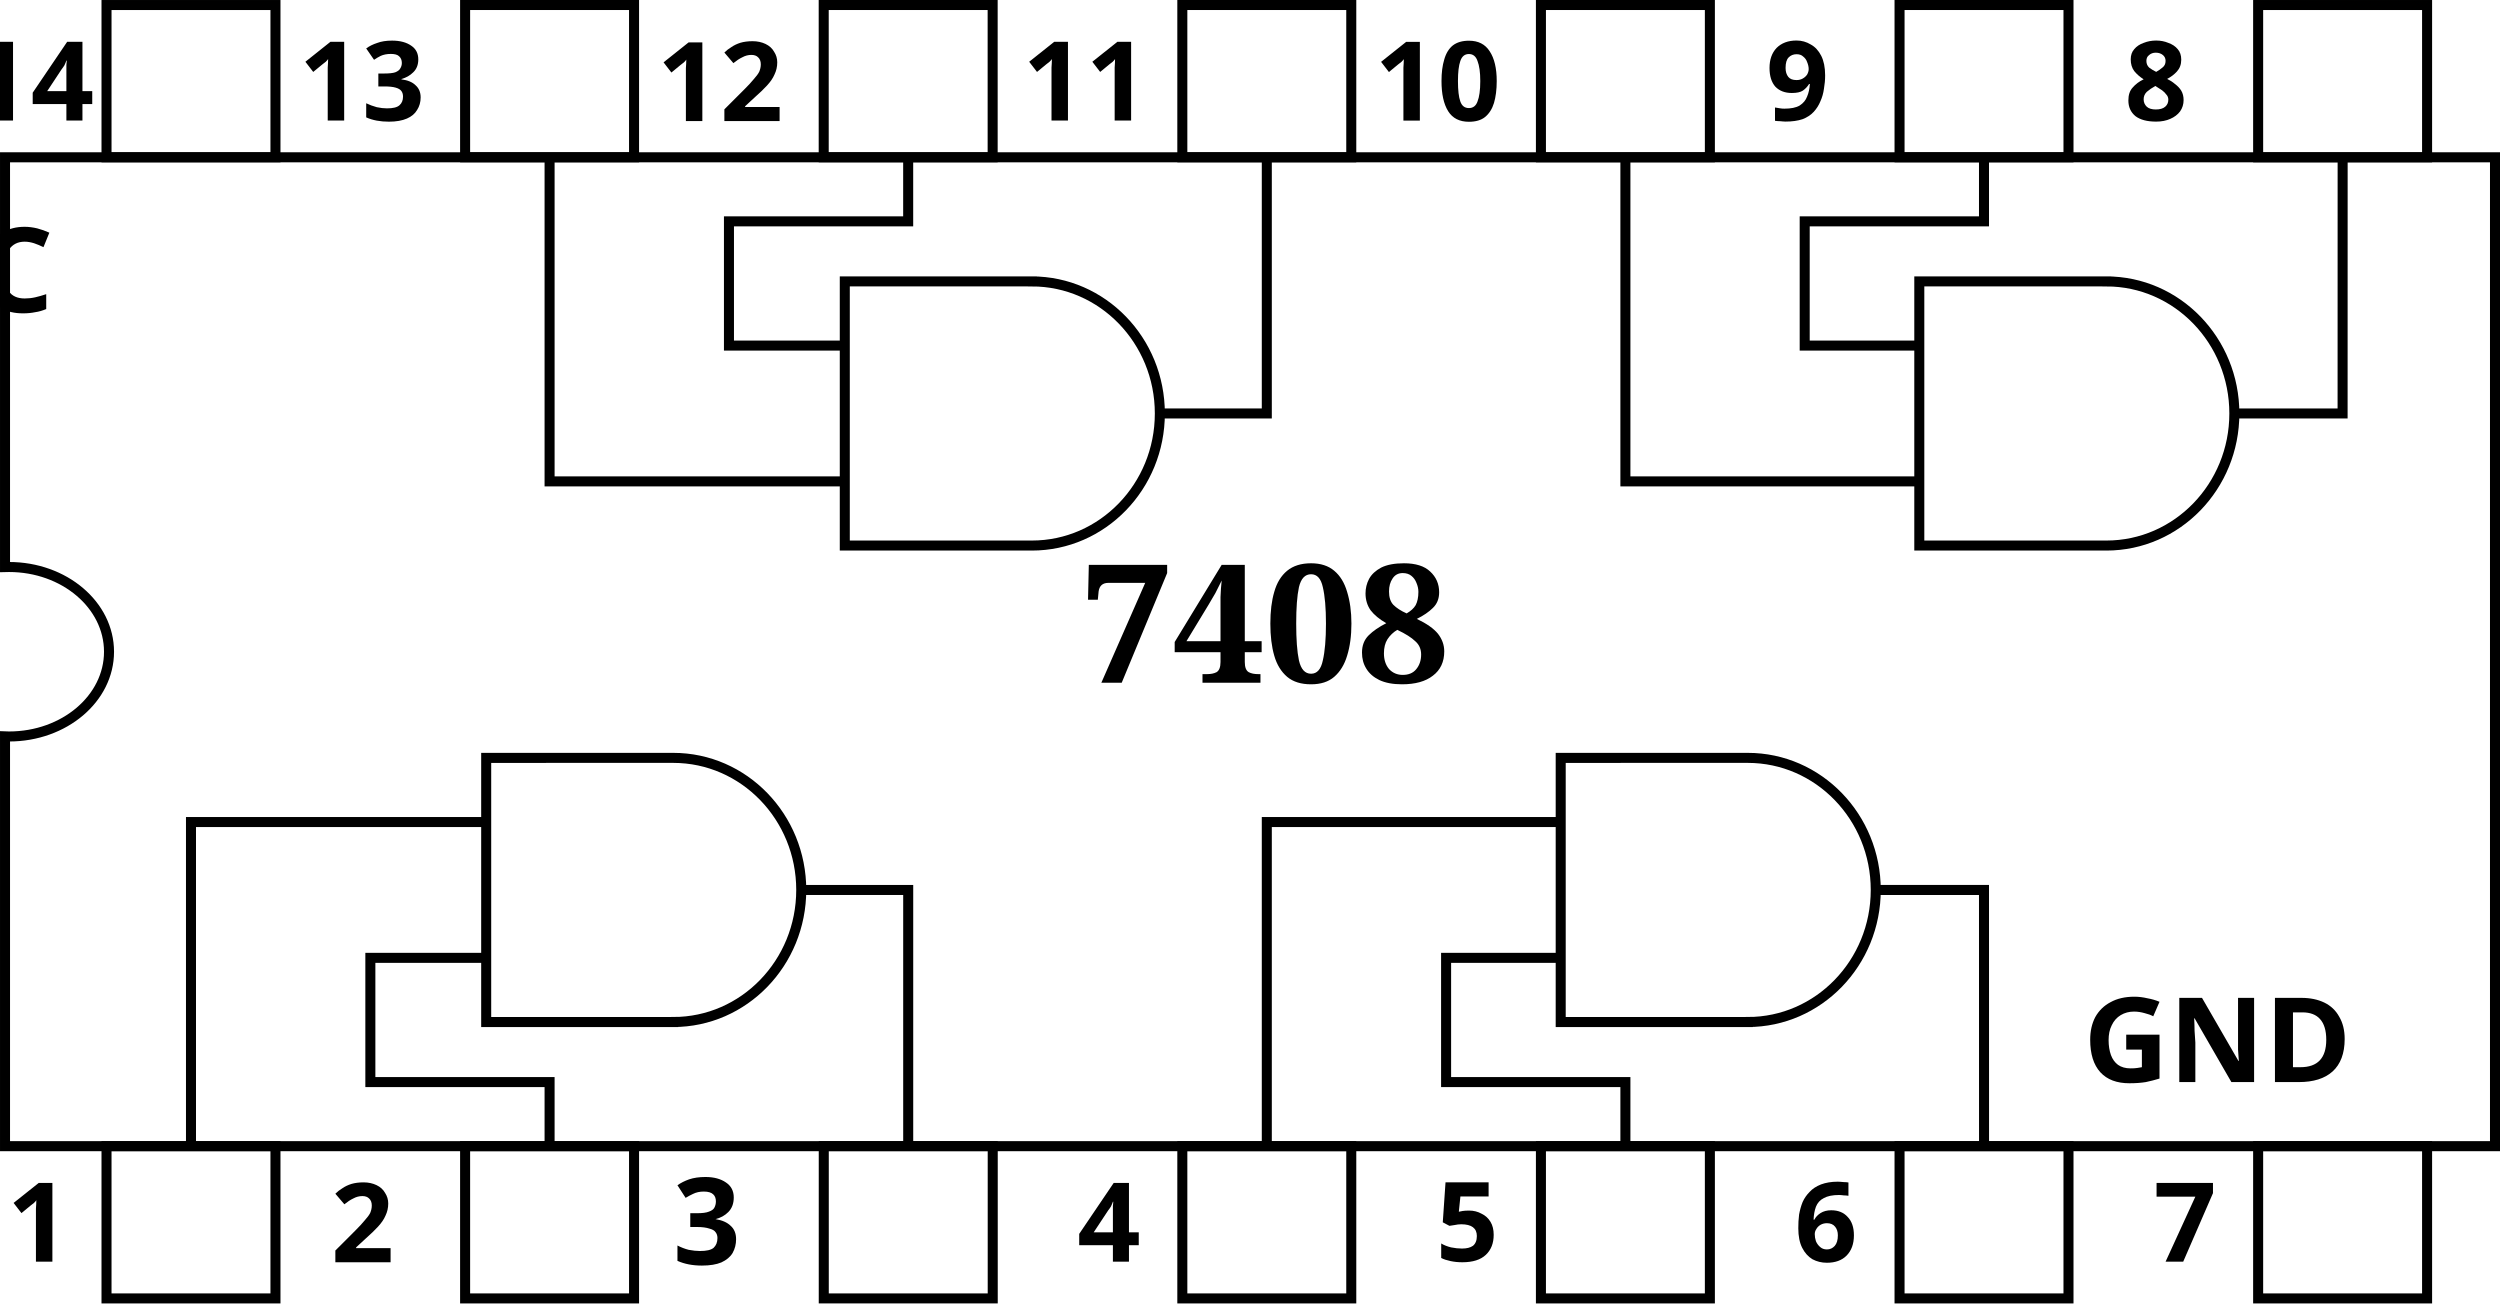
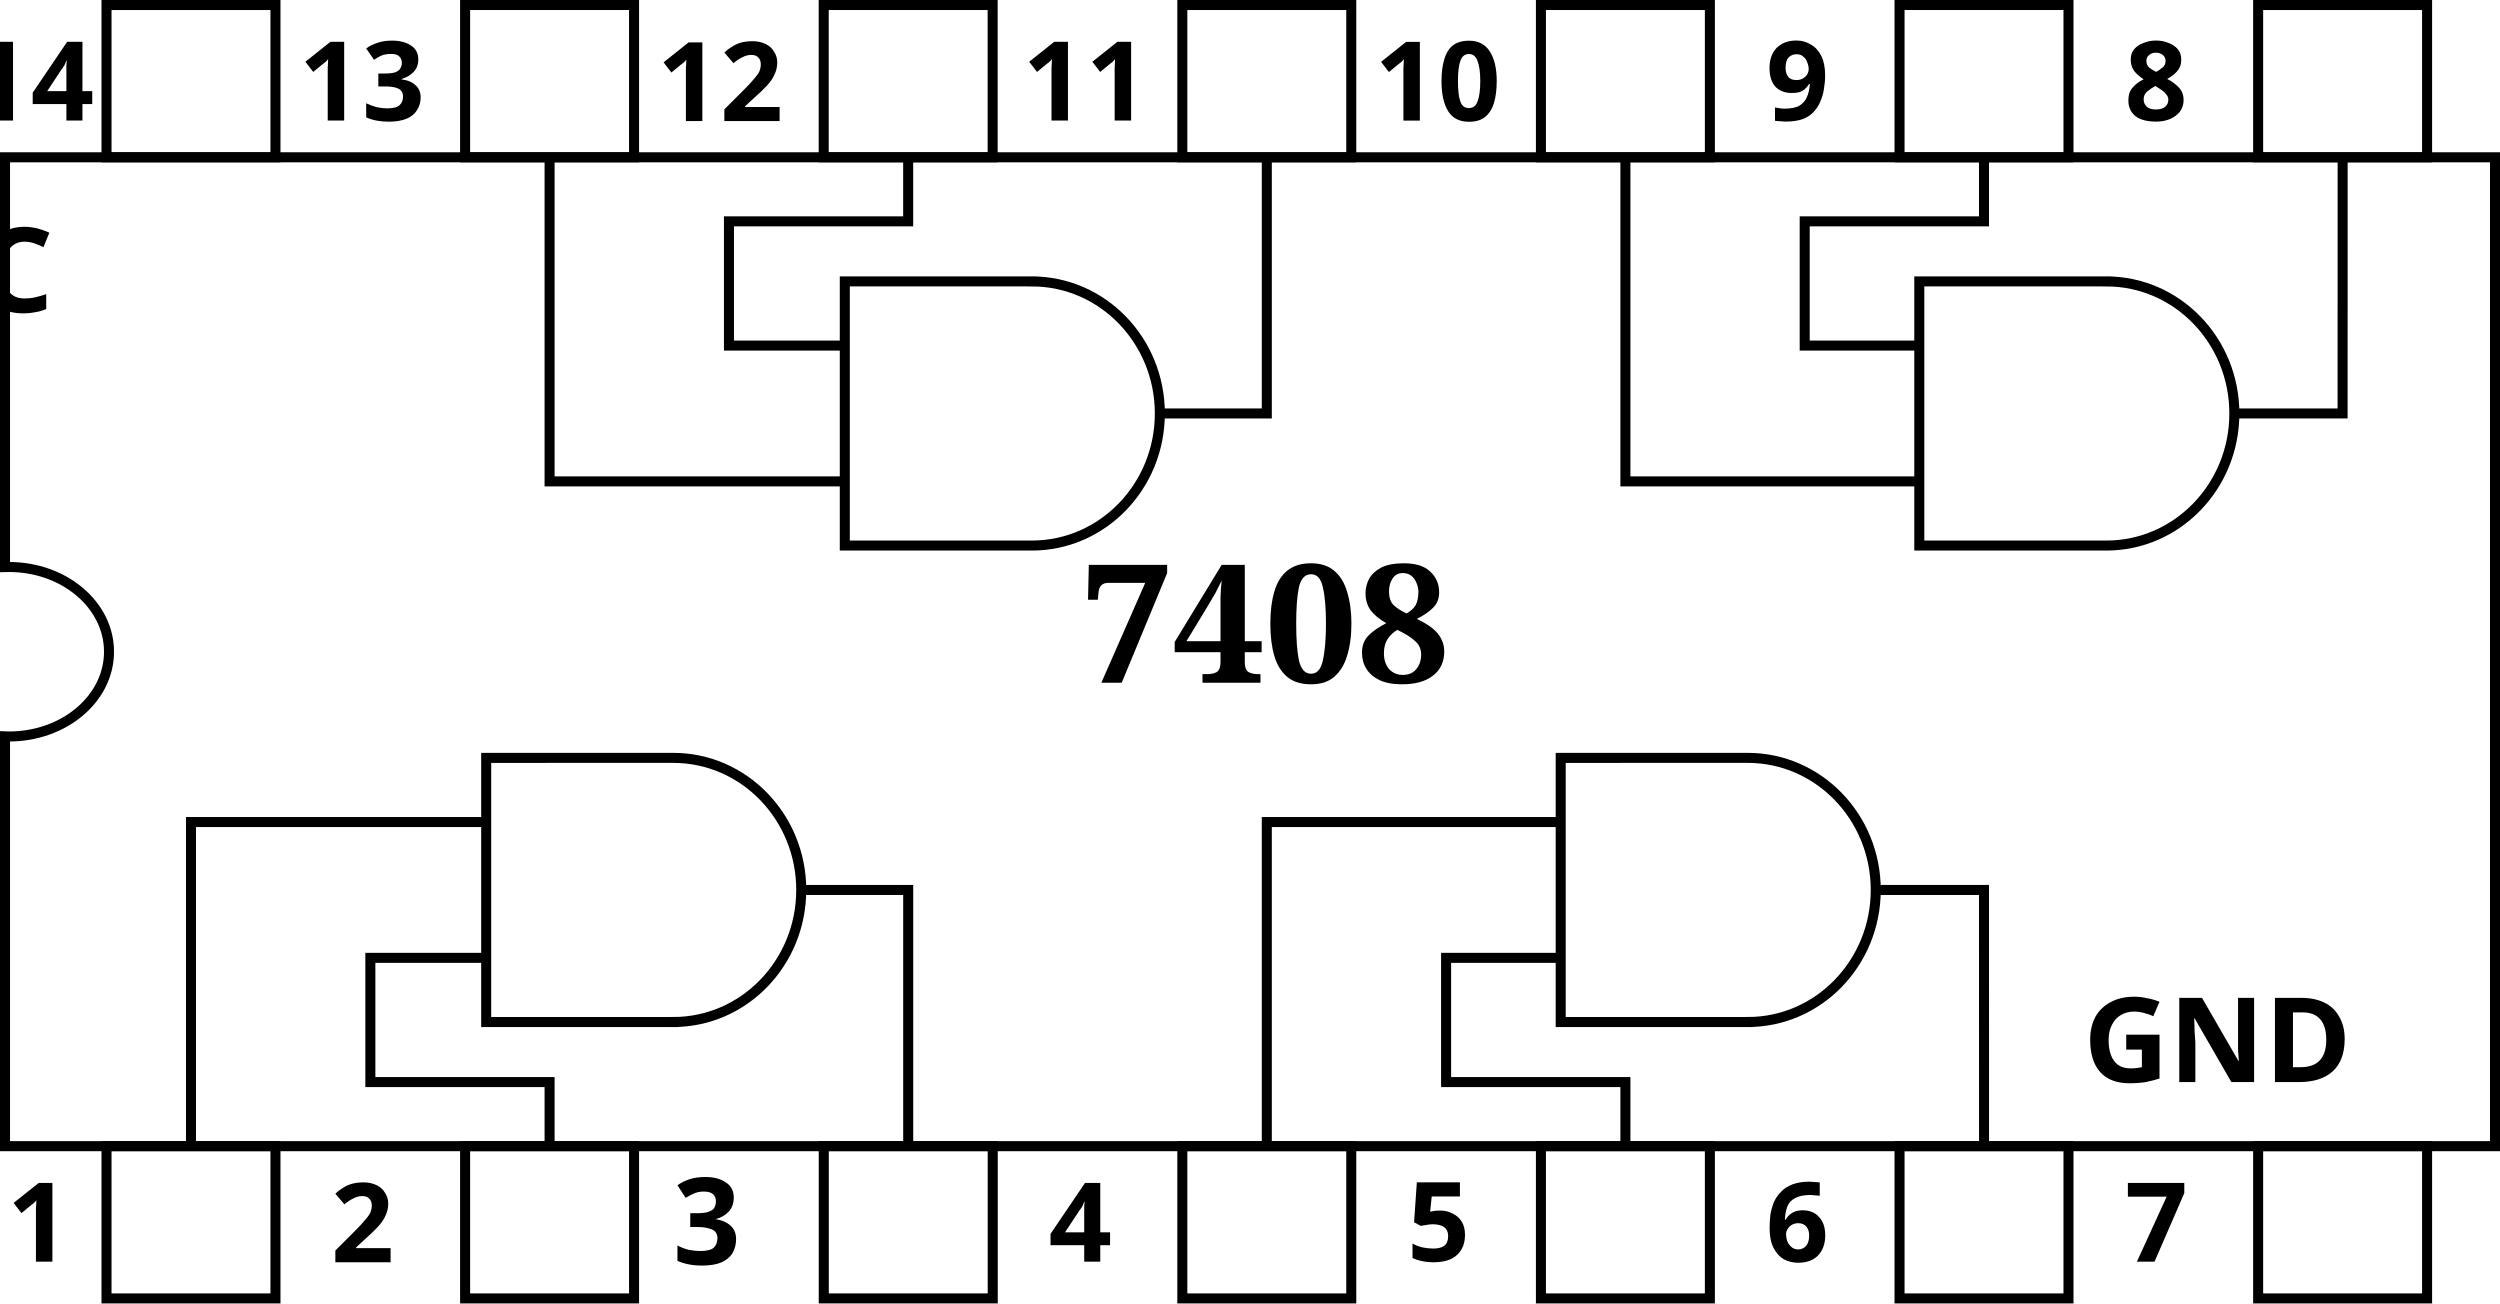
<svg xmlns="http://www.w3.org/2000/svg" width="99.736mm" height="52mm" version="1.1" viewBox="0 0 99.736 52">
-   <g transform="translate(-.1327 -.35253)">
-     <g stroke="#000" stroke-width=".4">
+   <g transform="translate(-.1327 -.35253)" stroke-width=".4">
+     <g stroke="#000">
      <g>
        <g transform="translate(0 .21984)">
-           <rect x="90.22" y=".333" width="6.74" height="6.075" fill="none" stroke="#000" stroke-width=".4" />
-           <text x="93.592" y="4.94" fill="#000000" font-family="sans" font-size="4.404px" font-weight="bold" stroke="none" stroke-width="0" text-align="center" text-anchor="middle" xml:space="preserve">
-             <tspan x="93.592" y="4.94" stroke="none" stroke-width="0">8</tspan>
+           <rect x="90.22" y=".333" width="6.74" height="6.075" fill="none" stroke="#000" />
+           <text x="93.592" y="4.94" fill="#000000" font-family="sans" font-size="4.404px" font-weight="bold" stroke="none" text-align="center" text-anchor="middle" xml:space="preserve">
+             <tspan x="93.592" y="4.94" stroke="none" stroke-width=".4">8</tspan>
            <tspan x="93.592" y="10.445" />
          </text>
        </g>
        <g transform="translate(3.4968e-6 .066304)">
-           <rect x="75.914" y=".486" width="6.74" height="6.075" fill="none" stroke="#000" stroke-width=".4" />
-           <text x="79.293" y="5.091" fill="#000000" font-family="sans" font-size="4.404px" font-weight="bold" stroke="none" stroke-width="0" text-align="center" text-anchor="middle" xml:space="preserve">
-             <tspan x="79.293" y="5.091" stroke="none" stroke-width="0">9</tspan>
+           <rect x="75.914" y=".486" width="6.74" height="6.075" fill="none" stroke="#000" />
+           <text x="79.293" y="5.091" fill="#000000" font-family="sans" font-size="4.404px" font-weight="bold" stroke="none" text-align="center" text-anchor="middle" xml:space="preserve">
+             <tspan x="79.293" y="5.091" stroke="none" stroke-width=".4">9</tspan>
            <tspan x="79.293" y="10.596" />
          </text>
        </g>
        <g transform="translate(6.9936e-6 .066304)">
-           <rect x="61.607" y=".486" width="6.74" height="6.075" fill="none" stroke="#000" stroke-width=".4" />
-           <text x="64.929" y="5.098" fill="#000000" font-family="sans" font-size="4.404px" font-weight="bold" stroke="none" stroke-width="0" text-align="center" text-anchor="middle" xml:space="preserve">
-             <tspan x="64.929" y="5.098" stroke="none" stroke-width="0">10</tspan>
+           <rect x="61.607" y=".486" width="6.74" height="6.075" fill="none" stroke="#000" />
+           <text x="64.929" y="5.098" fill="#000000" font-family="sans" font-size="4.404px" font-weight="bold" stroke="none" text-align="center" text-anchor="middle" xml:space="preserve">
+             <tspan x="64.929" y="5.098" stroke="none" stroke-width=".4">10</tspan>
            <tspan x="64.929" y="10.602" />
          </text>
        </g>
        <g transform="translate(1.049e-5 .066304)">
-           <rect x="47.301" y=".486" width="6.74" height="6.075" fill="none" stroke="#000" stroke-width=".4" />
-           <text x="50.891" y="5.096" fill="#000000" font-family="sans" font-size="4.404px" font-weight="bold" stroke="none" stroke-width="0" text-align="center" text-anchor="middle" xml:space="preserve">
-             <tspan x="50.891" y="5.096" stroke="none" stroke-width="0">11</tspan>
+           <rect x="47.301" y=".486" width="6.74" height="6.075" fill="none" stroke="#000" />
+           <text x="50.891" y="5.096" fill="#000000" font-family="sans" font-size="4.404px" font-weight="bold" stroke="none" text-align="center" text-anchor="middle" xml:space="preserve">
+             <tspan x="50.891" y="5.096" stroke="none" stroke-width=".4">11</tspan>
            <tspan x="50.891" y="10.6" />
          </text>
        </g>
        <g transform="translate(6.3578e-6 .066304)">
-           <rect x="32.994" y=".486" width="6.74" height="6.075" fill="none" stroke="#000" stroke-width=".4" />
-           <text x="36.307" y="5.118" fill="#000000" font-family="sans" font-size="4.404px" font-weight="bold" stroke="none" stroke-width="0" text-align="center" text-anchor="middle" xml:space="preserve">
-             <tspan x="36.307" y="5.118" stroke="none" stroke-width="0">12</tspan>
+           <rect x="32.994" y=".486" width="6.74" height="6.075" fill="none" stroke="#000" />
+           <text x="36.307" y="5.118" fill="#000000" font-family="sans" font-size="4.404px" font-weight="bold" stroke="none" text-align="center" text-anchor="middle" xml:space="preserve">
+             <tspan x="36.307" y="5.118" stroke="none" stroke-width=".4">12</tspan>
            <tspan x="36.307" y="10.622" />
          </text>
        </g>
        <g transform="translate(-1.5895e-6 .066303)">
-           <rect x="18.688" y=".486" width="6.74" height="6.075" fill="none" stroke="#000" stroke-width=".4" />
-           <text x="22.016" y="5.096" fill="#000000" font-family="sans" font-size="4.404px" font-weight="bold" stroke="none" stroke-width="0" text-align="center" text-anchor="middle" xml:space="preserve">
-             <tspan x="22.016" y="5.096" stroke="none" stroke-width="0">13</tspan>
+           <rect x="18.688" y=".486" width="6.74" height="6.075" fill="none" stroke="#000" />
+           <text x="22.016" y="5.096" fill="#000000" font-family="sans" font-size="4.404px" font-weight="bold" stroke="none" text-align="center" text-anchor="middle" xml:space="preserve">
+             <tspan x="22.016" y="5.096" stroke="none" stroke-width=".4">13</tspan>
            <tspan x="22.016" y="10.6" />
          </text>
        </g>
        <g>
-           <rect x="4.382" y=".553" width="6.74" height="6.075" fill="none" stroke="#000" stroke-width=".4" />
-           <text x="7.659" y="5.162" fill="#000000" font-family="sans" font-size="4.404px" font-weight="bold" stroke="none" stroke-width="0" text-align="center" text-anchor="middle" xml:space="preserve">
-             <tspan x="7.659" y="5.162" fill="#000000" font-size="4.404px" stroke="none" stroke-width="0">14</tspan>
+           <rect x="4.382" y=".553" width="6.74" height="6.075" fill="none" stroke="#000" />
+           <text x="7.659" y="5.162" fill="#000000" font-family="sans" font-size="4.404px" font-weight="bold" stroke="none" text-align="center" text-anchor="middle" xml:space="preserve">
+             <tspan x="7.659" y="5.162" fill="#000000" font-size="4.404px" stroke="none" stroke-width=".4">14</tspan>
          </text>
        </g>
      </g>
      <g transform="translate(0 -.10663)">
-         <g>
-           <rect x="90.22" y="46.184" width="6.74" height="6.075" fill="none" stroke="#000" stroke-width=".4" />
-           <text x="93.603" y="50.794" fill="#000000" font-family="sans" font-size="4.404px" font-weight="bold" stroke="none" stroke-width="0" text-align="center" text-anchor="middle" xml:space="preserve">
-             <tspan x="93.603" y="50.794" fill="#000000" font-size="4.404px" stroke="none" stroke-width="0">7</tspan>
-           </text>
+         <g stroke-width=".4">
+           <g>
+             <rect x="90.22" y="46.184" width="6.74" height="6.075" fill="none" stroke="#000" />
+             <text x="93.603" y="50.794" fill="#000000" font-family="sans" font-size="4.404px" font-weight="bold" stroke="none" text-align="center" text-anchor="middle" xml:space="preserve">
+               <tspan x="93.603" y="50.794" fill="#000000" font-size="4.404px" stroke="none" stroke-width=".4">7</tspan>
+             </text>
+           </g>
+           <g>
+             <rect x="75.914" y="46.184" width="6.74" height="6.075" fill="none" stroke="#000" />
+             <text x="79.279" y="50.789" fill="#000000" font-family="sans" font-size="4.404px" font-weight="bold" stroke="none" text-align="center" text-anchor="middle" xml:space="preserve">
+               <tspan x="79.279" y="50.789" fill="#000000" font-size="4.404px" stroke="none" stroke-width=".4">6</tspan>
+             </text>
+           </g>
+           <g>
+             <rect x="61.607" y="46.184" width="6.74" height="6.075" fill="none" stroke="#000" />
+             <text x="64.971" y="50.772" fill="#000000" font-family="sans" font-size="4.404px" font-weight="bold" stroke="none" text-align="center" text-anchor="middle" xml:space="preserve">
+               <tspan x="64.971" y="50.772" fill="#000000" font-size="4.404px" stroke="none" stroke-width=".4">5</tspan>
+             </text>
+           </g>
+           <g>
+             <rect x="47.301" y="46.184" width="6.74" height="6.075" fill="none" stroke="#000" />
+             <text x="50.671" y="50.794" fill="#000000" font-family="sans" font-size="4.404px" font-weight="bold" stroke="none" text-align="center" text-anchor="middle" xml:space="preserve">
+               <tspan x="50.671" y="50.794" fill="#000000" font-size="4.404px" stroke="none" stroke-width=".4">4</tspan>
+             </text>
+           </g>
        </g>
-         <g>
-           <rect x="75.914" y="46.184" width="6.74" height="6.075" fill="none" stroke="#000" stroke-width=".4" />
-           <text x="79.279" y="50.789" fill="#000000" font-family="sans" font-size="4.404px" font-weight="bold" stroke="none" stroke-width="0" text-align="center" text-anchor="middle" xml:space="preserve">
-             <tspan x="79.279" y="50.789" fill="#000000" font-size="4.404px" stroke="none" stroke-width="0">6</tspan>
-           </text>
-         </g>
-         <g>
-           <rect x="61.607" y="46.184" width="6.74" height="6.075" fill="none" stroke="#000" stroke-width=".4" />
-           <text x="64.971" y="50.772" fill="#000000" font-family="sans" font-size="4.404px" font-weight="bold" stroke="none" stroke-width="0" text-align="center" text-anchor="middle" xml:space="preserve">
-             <tspan x="64.971" y="50.772" fill="#000000" font-size="4.404px" stroke="none" stroke-width="0">5</tspan>
-           </text>
-         </g>
-         <g>
-           <rect x="47.301" y="46.184" width="6.74" height="6.075" fill="none" stroke="#000" stroke-width=".4" />
-           <text x="50.671" y="50.794" fill="#000000" font-family="sans" font-size="4.404px" font-weight="bold" stroke="none" stroke-width="0" text-align="center" text-anchor="middle" xml:space="preserve">
-             <tspan x="50.671" y="50.794" fill="#000000" font-size="4.404px" stroke="none" stroke-width="0">4</tspan>
-           </text>
-         </g>
-         <g transform="matrix(1.0004 0 0 .99633 -.012915 .16553)">
-           <rect x="32.996" y="46.187" width="6.738" height="6.098" fill="none" stroke="#000" stroke-width=".4" />
-           <text transform="scale(.99107 1.009)" x="36.697" y="50.469" fill="#000000" font-family="sans" font-size="4.797px" font-weight="bold" stroke="none" stroke-width="0" text-align="center" text-anchor="middle" xml:space="preserve">
-             <tspan x="36.697" y="50.469" stroke="none" stroke-width="0">3</tspan>
+         <g transform="matrix(1.0004 0 0 .99633 -.012915 .16553)" stroke-width=".401">
+           <rect x="32.996" y="46.187" width="6.738" height="6.098" fill="none" stroke="#000" />
+           <text transform="scale(.99107 1.009)" x="36.697" y="50.469" fill="#000000" font-family="sans" font-size="4.797px" font-weight="bold" stroke="none" text-align="center" text-anchor="middle" xml:space="preserve">
+             <tspan x="36.697" y="50.469" stroke="none" stroke-width=".401">3</tspan>
            <tspan x="36.697" y="56.465" />
          </text>
        </g>
-         <g>
-           <rect x="18.688" y="46.184" width="6.74" height="6.075" fill="none" stroke="#000" stroke-width=".4" />
-           <text x="22.047" y="50.816" fill="#000000" font-family="sans" font-size="4.404px" font-weight="bold" stroke="none" stroke-width="0" text-align="center" text-anchor="middle" xml:space="preserve">
-             <tspan x="22.047" y="50.816" stroke="none" stroke-width="0">2</tspan>
+         <g stroke-width=".4">
+           <rect x="18.688" y="46.184" width="6.74" height="6.075" fill="none" stroke="#000" />
+           <text x="22.047" y="50.816" fill="#000000" font-family="sans" font-size="4.404px" font-weight="bold" stroke="none" text-align="center" text-anchor="middle" xml:space="preserve">
+             <tspan x="22.047" y="50.816" stroke="none" stroke-width=".4">2</tspan>
            <tspan x="22.047" y="56.32" />
          </text>
        </g>
-         <g>
-           <text x="7.972" y="50.794" fill="#000000" font-family="sans" font-size="4.404px" font-weight="bold" stroke="none" stroke-width="0" text-align="center" text-anchor="middle" xml:space="preserve">
-             <tspan x="7.972" y="50.794" fill="#000000" font-size="4.404px" stroke="none" stroke-width="0">1</tspan>
+         <g stroke-width=".4">
+           <text x="7.972" y="50.794" fill="#000000" font-family="sans" font-size="4.404px" font-weight="bold" stroke="none" text-align="center" text-anchor="middle" xml:space="preserve">
+             <tspan x="7.972" y="50.794" fill="#000000" font-size="4.404px" stroke="none" stroke-width=".4">1</tspan>
          </text>
-           <rect x="4.382" y="46.184" width="6.74" height="6.075" fill="none" stroke="#000" stroke-width=".4" />
+           <rect x="4.382" y="46.184" width="6.74" height="6.075" fill="none" stroke="#000" />
        </g>
      </g>
      <path d="m0.333 46.078h99.336v-39.45h-99.336v16.347a3.989 3.381 0 0 1 0.159-0.002 3.989 3.381 0 0 1 3.99 3.38 3.989 3.381 0 0 1-3.99 3.381 3.989 3.381 0 0 1-0.159-0.004z" fill="none" />
    </g>
-     <g transform="translate(0 -.05268)" fill="#000000" stroke-width="0" text-anchor="middle">
+     <g transform="translate(0 -.05268)" fill="#000000" text-anchor="middle">
      <text x="7.559" y="11.919" font-family="sans" font-size="4.695px" text-align="center" xml:space="preserve">
-         <tspan x="7.559" y="11.919" fill="#000000" font-family="sans-serif" font-size="4.695px" font-weight="bold" stroke-width="0">V<tspan baseline-shift="sub" fill="#000000" font-size="4.695px" stroke-width="0">CC</tspan>
+         <tspan x="7.559" y="11.919" fill="#000000" font-family="sans-serif" font-size="4.695px" font-weight="bold" stroke-width=".4">V<tspan baseline-shift="sub" fill="#000000" font-size="4.695px" stroke-width=".4">CC</tspan>
        </tspan>
      </text>
      <text x="92.873" y="43.574" font-family="sans-serif" font-size="4.695px" font-weight="bold" text-align="center" xml:space="preserve">
-         <tspan x="92.873" y="43.574" fill="#000000" stroke-width="0">GND</tspan>
+         <tspan x="92.873" y="43.574" fill="#000000" stroke-width=".4">GND</tspan>
      </text>
    </g>
-     <text x="54.866" y="27.589" fill="#000000" font-family="sans-serif" font-size="6.573px" font-weight="bold" stroke-width="0" text-align="center" text-anchor="middle" xml:space="preserve">
-       <tspan x="54.866" y="27.589" fill="#000000" font-family="serif" font-size="6.573px" font-weight="bold" stroke-width="0">7408</tspan>
+     <text x="54.866" y="27.589" fill="#000000" font-family="sans-serif" font-size="6.573px" font-weight="bold" text-align="center" text-anchor="middle" xml:space="preserve">
+       <tspan x="54.866" y="27.589" fill="#000000" font-family="serif" font-size="6.573px" font-weight="bold" stroke-width=".4">7408</tspan>
    </text>
-     <g transform="translate(0 -.05268)" stroke="#000" stroke-width=".3">
+     <g transform="translate(0 -.05268)" stroke="#000">
      <g>
-         <g stroke-width=".3">
+         <g>
          <path d="m69.859 41.179h-7.463v-10.538l7.463-8.1e-4c2.82 0 5.106 2.361 5.106 5.269 0 2.909-2.286 5.269-5.106 5.269z" fill="none" stroke="#000" stroke-width=".4" />
        </g>
-         <g fill="none" stroke-width=".4">
+         <g fill="none">
          <path d="m74.965 35.91 4.318-5.31e-4 0.002 10.221" />
          <path d="m64.977 46.13v-2.556h-7.153v-4.956h4.572" />
          <path d="m50.671 46.13 2e-6 -12.93h11.725" />
        </g>
      </g>
      <g>
-         <g stroke-width=".3">
+         <g>
          <path d="m26.992 41.179h-7.463v-10.538l7.463-8.1e-4c2.82 0 5.106 2.361 5.106 5.269 0 2.909-2.286 5.269-5.106 5.269z" fill="none" stroke="#000" stroke-width=".4" />
        </g>
-         <g fill="none" stroke-width=".4">
+         <g fill="none">
          <path d="m32.098 35.91 4.267 1e-6 -2e-6 10.221" />
          <path d="m7.752 46.13 3.2e-6 -12.93 11.777 2e-6" />
          <path d="m22.058 46.13v-2.556h-7.15l1e-6 -4.956h4.62" />
        </g>
      </g>
      <g transform="matrix(1 0 0 -1 14.306 52.81)">
-         <g stroke-width=".3">
+         <g>
          <path d="m69.859 41.179h-7.463v-10.538l7.463-8.1e-4c2.82 0 5.106 2.361 5.106 5.269 0 2.909-2.286 5.269-5.106 5.269z" fill="none" stroke="#000" stroke-width=".4" />
        </g>
-         <g fill="none" stroke-width=".4">
+         <g fill="none">
          <path d="m74.965 35.91 4.318-5.31e-4 0.002 10.221" />
          <path d="m64.977 46.13v-2.556h-7.153v-4.956h4.572" />
          <path d="m50.671 46.13 2e-6 -12.93h11.725" />
        </g>
      </g>
      <g transform="matrix(1 0 0 -1 14.306 52.81)">
-         <g stroke-width=".3">
+         <g>
          <path d="m26.992 41.179h-7.463v-10.538l7.463-8.1e-4c2.82 0 5.106 2.361 5.106 5.269 0 2.909-2.286 5.269-5.106 5.269z" fill="none" stroke="#000" stroke-width=".4" />
        </g>
-         <g fill="none" stroke-width=".4">
+         <g fill="none">
          <path d="m32.098 35.91 4.267 1e-6 -2e-6 10.221" />
          <path d="m7.752 46.13 3.2e-6 -12.93 11.777 2e-6" />
          <path d="m22.058 46.13v-2.556h-7.15l1e-6 -4.956h4.62" />
        </g>
      </g>
    </g>
  </g>
</svg>
